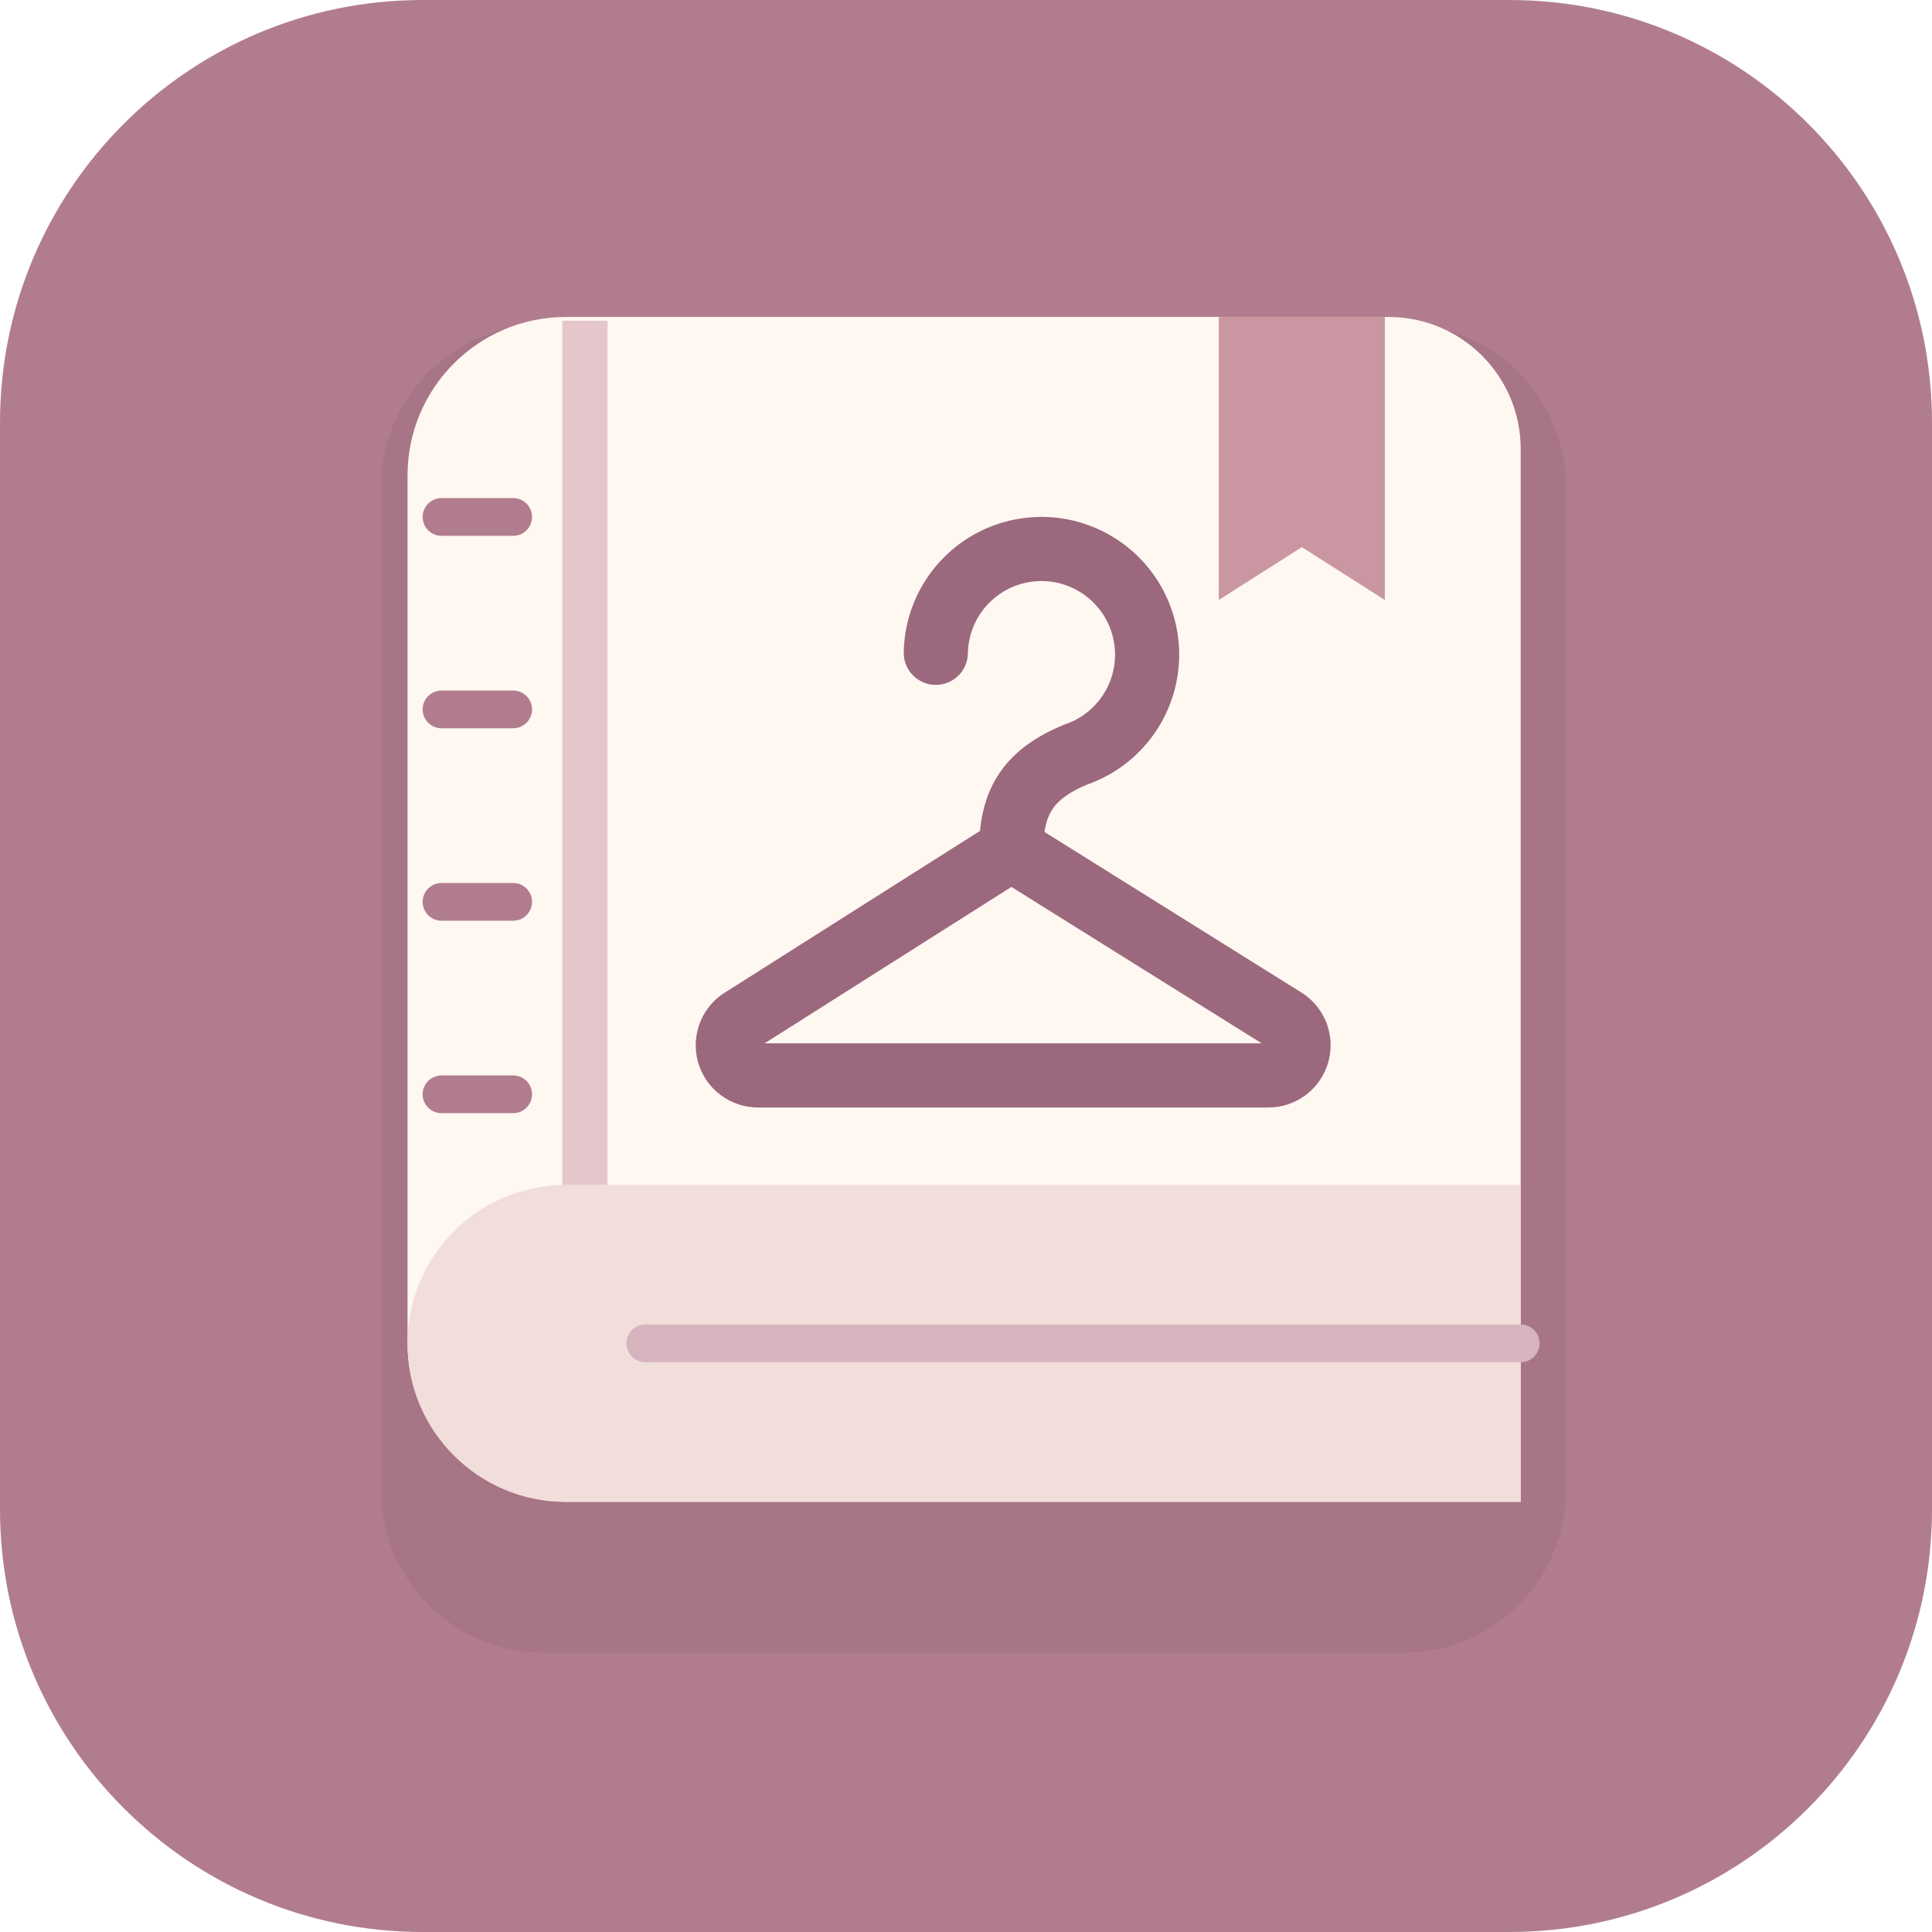
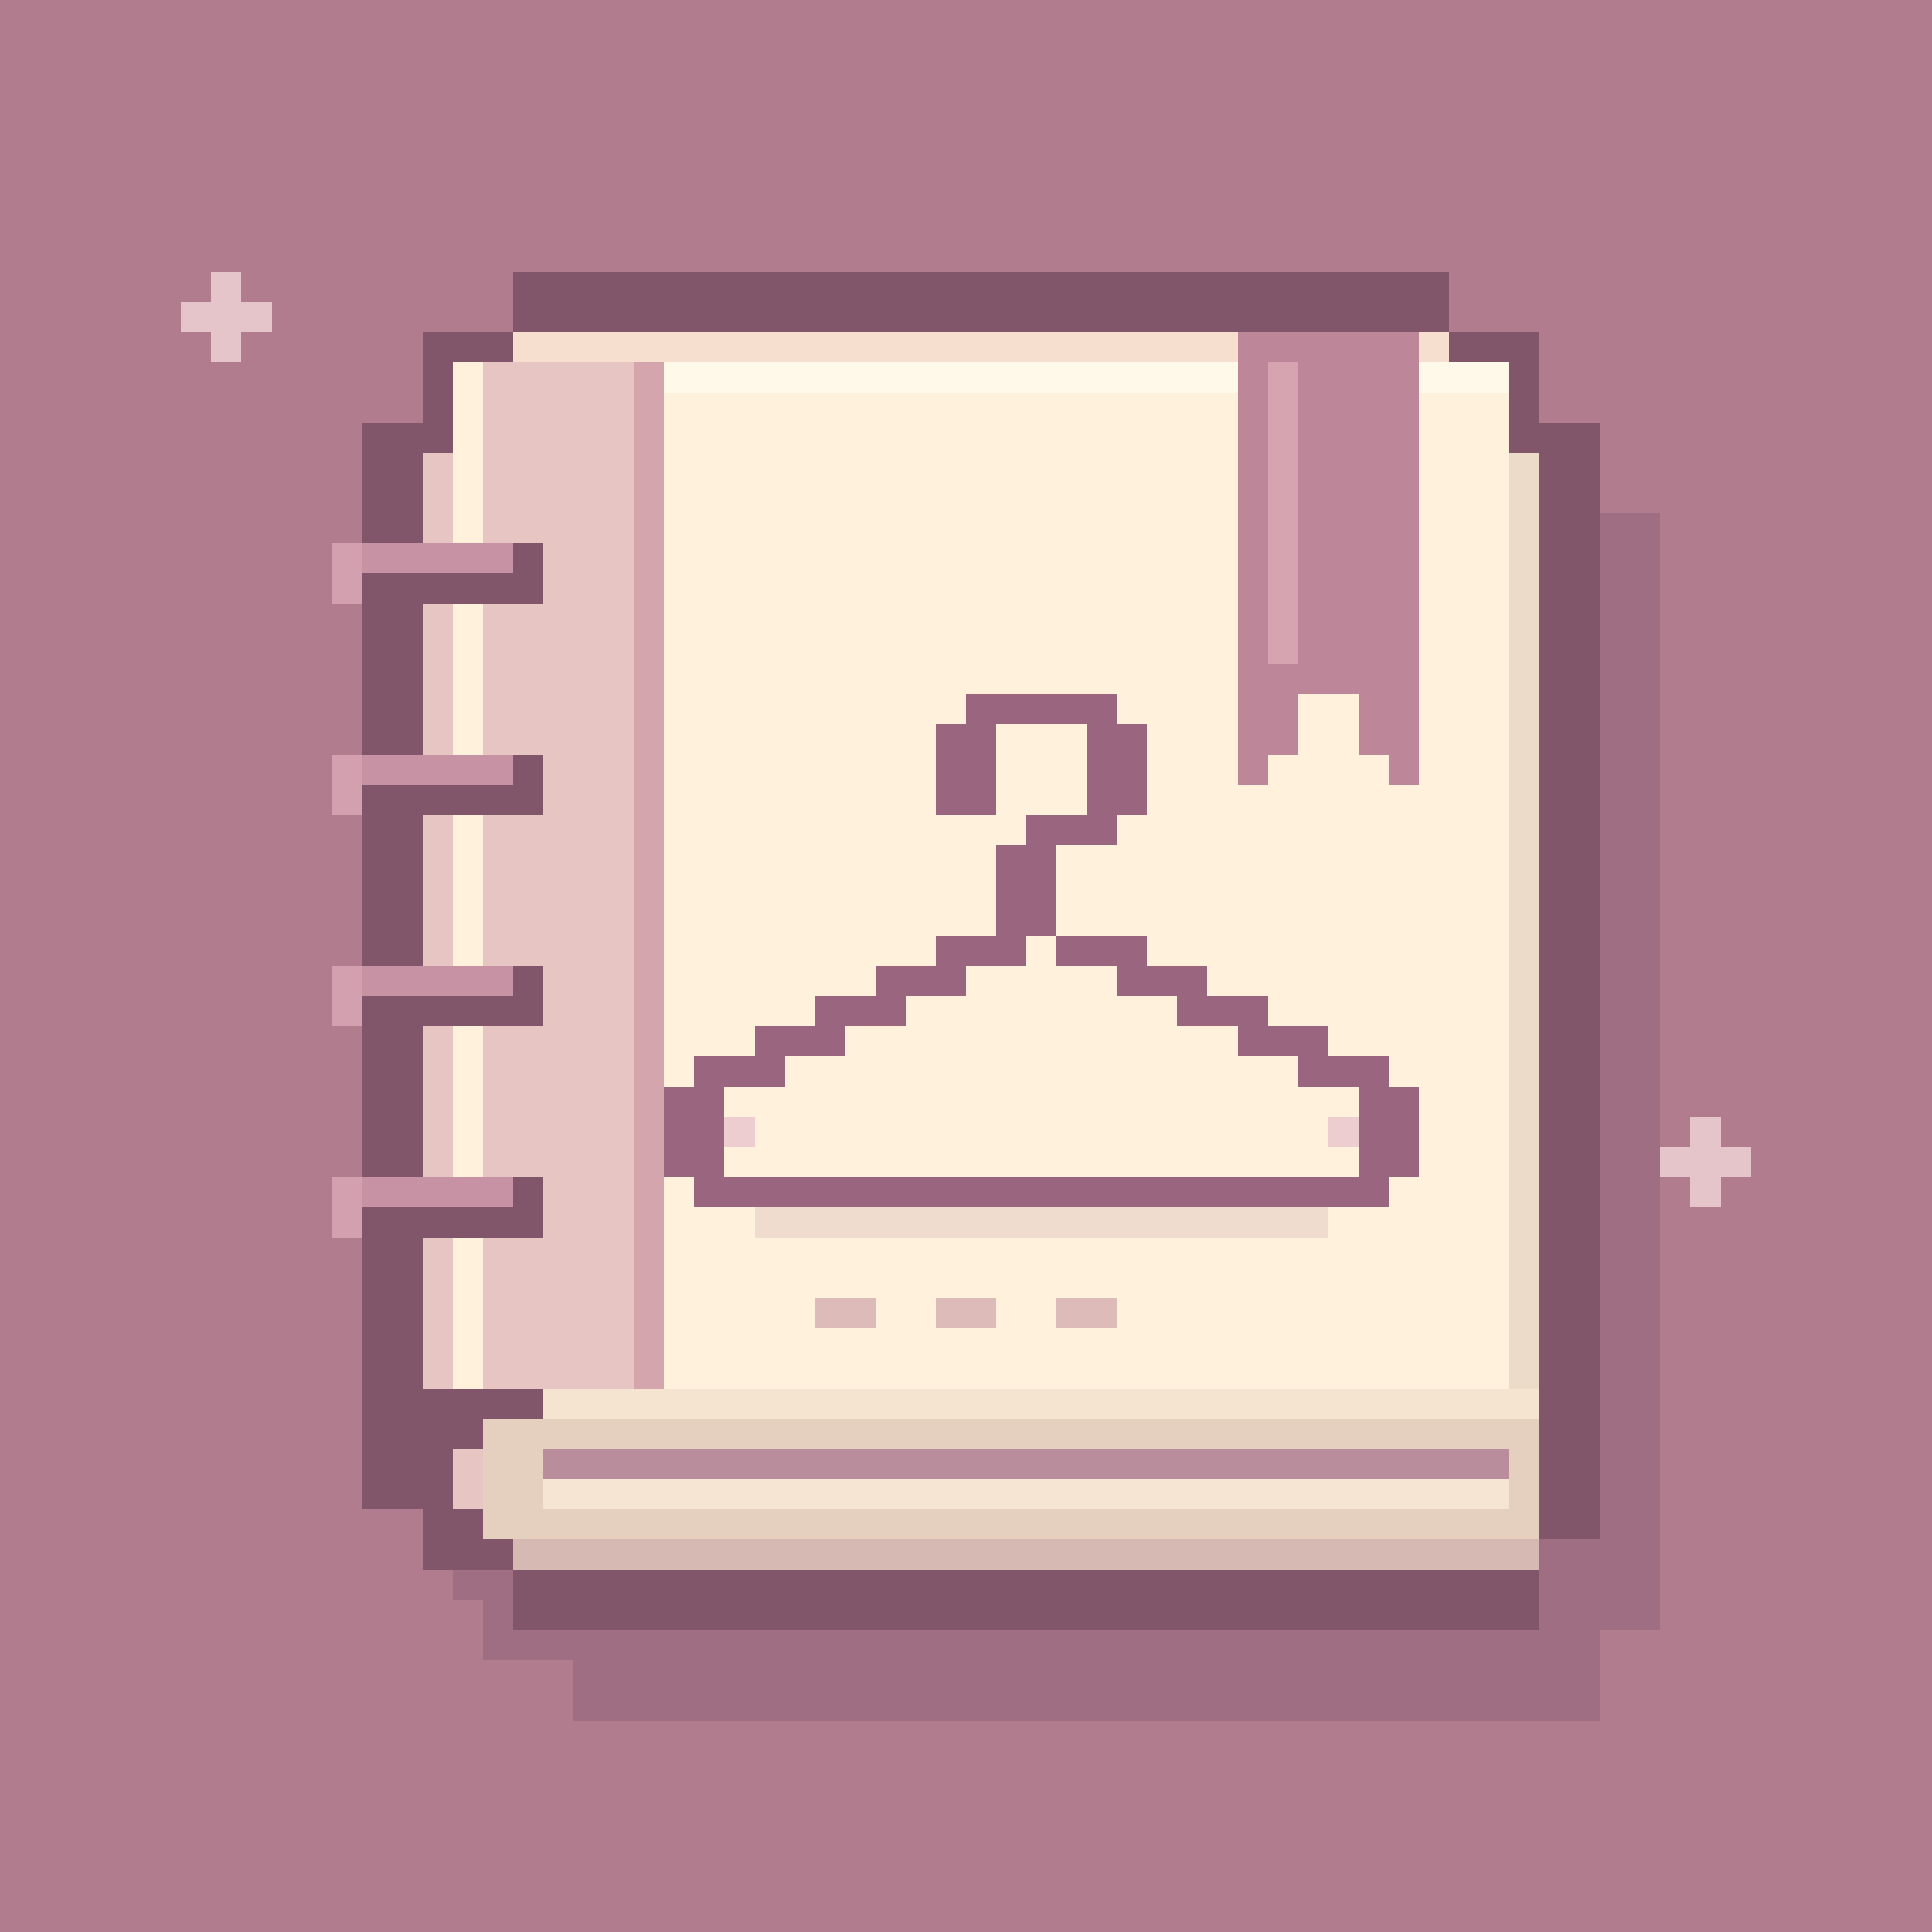
- <svg xmlns="http://www.w3.org/2000/svg" viewBox="0 0 512 512">
-   <rect width="512" height="512" rx="112" fill="#b17d8e" />
-   <rect x="101" y="86" width="314" height="352" rx="43" fill="#815363" opacity=".18" />
-   <path d="M150 84h218a35 35 0 0 1 35 35v279H150a42 42 0 0 1-42-42V126a42 42 0 0 1 42-42Z" fill="#fff8f1" />
-   <path d="M155 85v269" fill="none" stroke="#e5c7cb" stroke-width="12" />
-   <path d="M108 356a42 42 0 0 1 42-42h253v84H150a42 42 0 0 1-42-42Z" fill="#f1dedb" />
-   <path d="M171 356h232" stroke="#d7b4bd" stroke-width="10" stroke-linecap="round" />
-   <path d="M323 84v75l22-14 22 14V84" fill="#c996a2" />
-   <path d="M248 173a28 28 0 1 1 37 27c-12 5-17 12-17 25" fill="none" stroke="#9c687e" stroke-width="17" stroke-linecap="round" />
-   <path d="m268 225-71 45a8 8 0 0 0 4 15h135a8 8 0 0 0 4-15l-72-45Z" fill="none" stroke="#9c687e" stroke-width="17" stroke-linejoin="round" />
-   <path d="M117 137h19M117 188h19M117 239h19M117 290h19" stroke="#b17d8e" stroke-width="10" stroke-linecap="round" />
+ <svg xmlns="http://www.w3.org/2000/svg" viewBox="0 0 64 64" shape-rendering="crispEdges">
+   <rect x="0" y="0" width="64" height="64" fill="#b17d8e" />
+   <path d="M19 12H50V14H53V17H55V54H53V57H19V55H16V53H15V17H16V14H19Z" fill="#a06e82" />
+   <path d="M17 9H48V11H51V14H53V51H51V54H17V52H14V50H12V14H14V11H17Z" fill="#82566a" />
+   <rect x="17" y="11" width="31" height="1" fill="#f7dfd0" />
+   <rect x="15" y="12" width="35" height="34" fill="#fff1dc" />
+   <rect x="14" y="15" width="1" height="31" fill="#e7c5c2" />
+   <rect x="16" y="12" width="6" height="34" fill="#e7c5c2" />
+   <rect x="21" y="12" width="1" height="34" fill="#d4a5ad" />
+   <rect x="22" y="12" width="28" height="1" fill="#fff9e9" />
+   <rect x="50" y="15" width="1" height="31" fill="#eddbca" />
+   <rect x="16" y="47" width="35" height="4" fill="#e5cfbe" />
+   <rect x="18" y="46" width="33" height="1" fill="#f5e4d0" />
+   <rect x="15" y="48" width="1" height="2" fill="#e7c5c2" />
+   <rect x="17" y="51" width="34" height="1" fill="#d7b9b4" />
+   <rect x="18" y="48" width="32" height="1" fill="#b98d9b" />
+   <rect x="18" y="49" width="32" height="1" fill="#f6e5d3" />
+   <rect x="41" y="11" width="6" height="12" fill="#bd8799" />
+   <rect x="41" y="23" width="2" height="2" fill="#bd8799" />
+   <rect x="45" y="23" width="2" height="2" fill="#bd8799" />
+   <rect x="41" y="25" width="1" height="1" fill="#bd8799" />
+   <rect x="46" y="25" width="1" height="1" fill="#bd8799" />
+   <rect x="42" y="12" width="1" height="10" fill="#d5a4b0" />
+   <rect x="11" y="18" width="7" height="2" fill="#82566a" />
+   <rect x="11" y="18" width="1" height="2" fill="#d2a0af" />
+   <rect x="12" y="18" width="5" height="1" fill="#c792a4" />
+   <rect x="11" y="25" width="7" height="2" fill="#82566a" />
+   <rect x="11" y="25" width="1" height="2" fill="#d2a0af" />
+   <rect x="12" y="25" width="5" height="1" fill="#c792a4" />
+   <rect x="11" y="32" width="7" height="2" fill="#82566a" />
+   <rect x="11" y="32" width="1" height="2" fill="#d2a0af" />
+   <rect x="12" y="32" width="5" height="1" fill="#c792a4" />
+   <rect x="11" y="39" width="7" height="2" fill="#82566a" />
+   <rect x="11" y="39" width="1" height="2" fill="#d2a0af" />
+   <rect x="12" y="39" width="5" height="1" fill="#c792a4" />
+   <rect x="32" y="23" width="5" height="1" fill="#9a657e" />
+   <rect x="31" y="24" width="2" height="3" fill="#9a657e" />
+   <rect x="36" y="24" width="2" height="3" fill="#9a657e" />
+   <rect x="34" y="27" width="3" height="1" fill="#9a657e" />
+   <rect x="33" y="28" width="2" height="3" fill="#9a657e" />
+   <rect x="31" y="31" width="3" height="1" fill="#9a657e" />
+   <rect x="29" y="32" width="3" height="1" fill="#9a657e" />
+   <rect x="27" y="33" width="3" height="1" fill="#9a657e" />
+   <rect x="25" y="34" width="3" height="1" fill="#9a657e" />
+   <rect x="23" y="35" width="3" height="1" fill="#9a657e" />
+   <rect x="22" y="36" width="2" height="3" fill="#9a657e" />
+   <rect x="23" y="39" width="23" height="1" fill="#9a657e" />
+   <rect x="35" y="31" width="3" height="1" fill="#9a657e" />
+   <rect x="37" y="32" width="3" height="1" fill="#9a657e" />
+   <rect x="39" y="33" width="3" height="1" fill="#9a657e" />
+   <rect x="41" y="34" width="3" height="1" fill="#9a657e" />
+   <rect x="43" y="35" width="3" height="1" fill="#9a657e" />
+   <rect x="45" y="36" width="2" height="3" fill="#9a657e" />
+   <rect x="24" y="37" width="1" height="1" fill="#edcdd0" />
+   <rect x="44" y="37" width="1" height="1" fill="#edcdd0" />
+   <rect x="25" y="40" width="19" height="1" fill="#efdcce" />
+   <rect x="27" y="43" width="2" height="1" fill="#ddbbb9" />
+   <rect x="31" y="43" width="2" height="1" fill="#ddbbb9" />
+   <rect x="35" y="43" width="2" height="1" fill="#ddbbb9" />
+   <rect x="7" y="9" width="1" height="3" fill="#e5c5c9" />
+   <rect x="6" y="10" width="3" height="1" fill="#e5c5c9" />
+   <rect x="56" y="37" width="1" height="3" fill="#e5c5c9" />
+   <rect x="55" y="38" width="3" height="1" fill="#e5c5c9" />
</svg>
